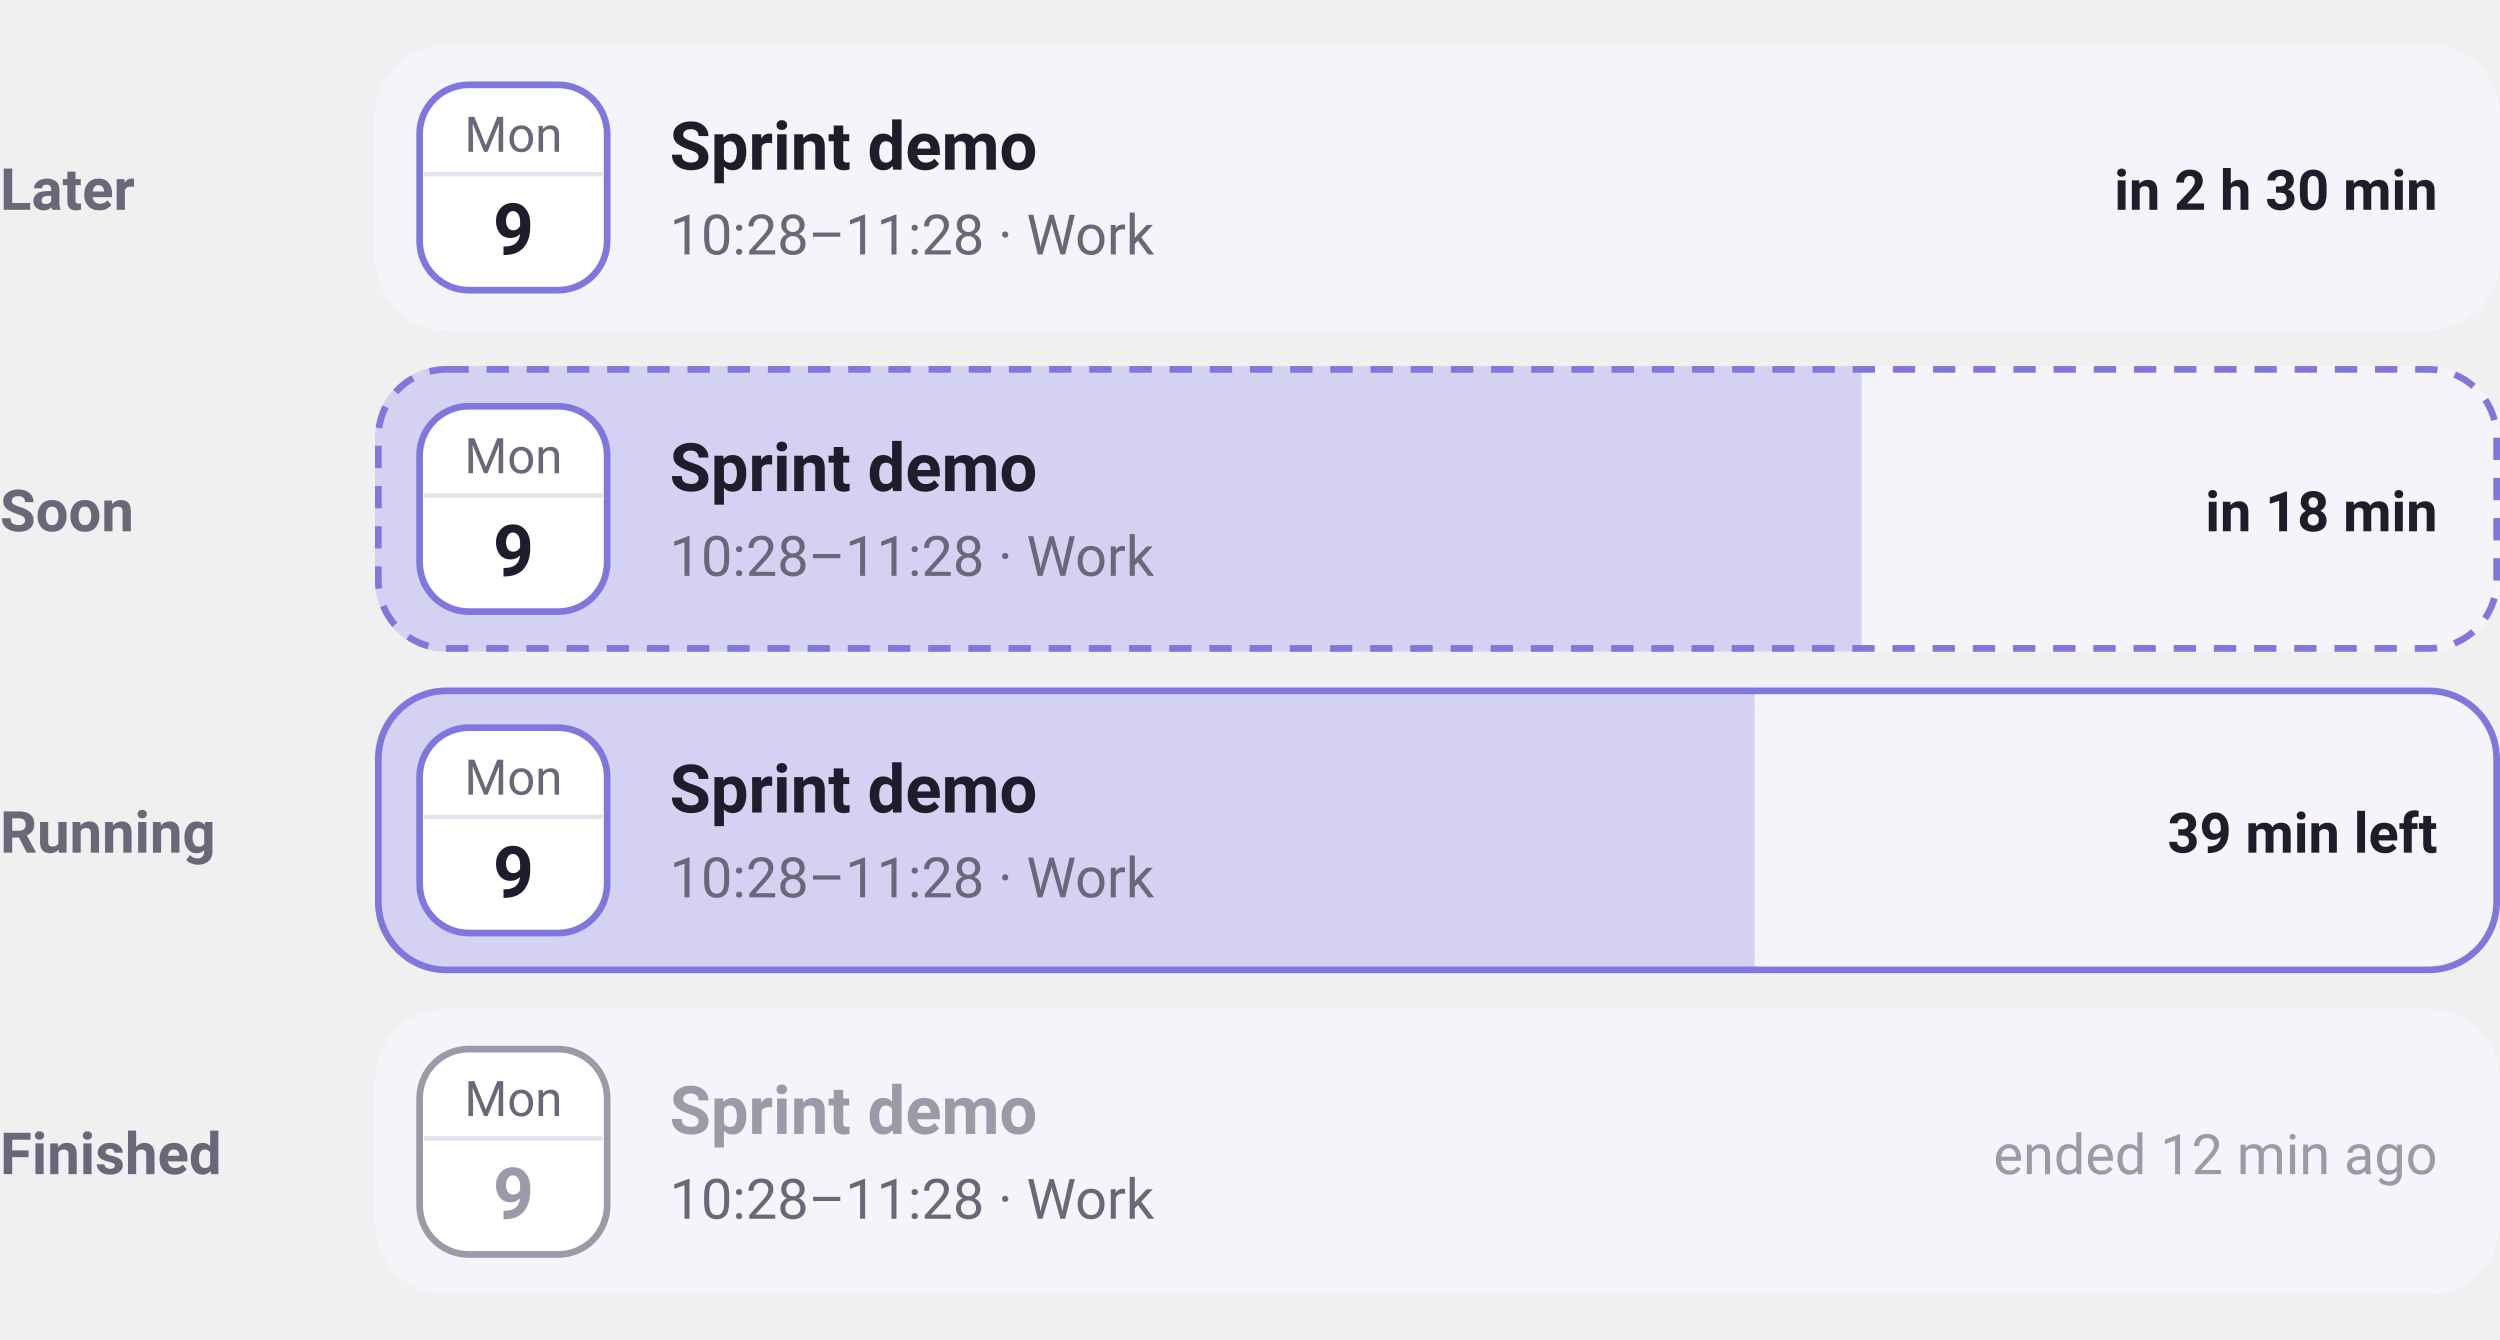
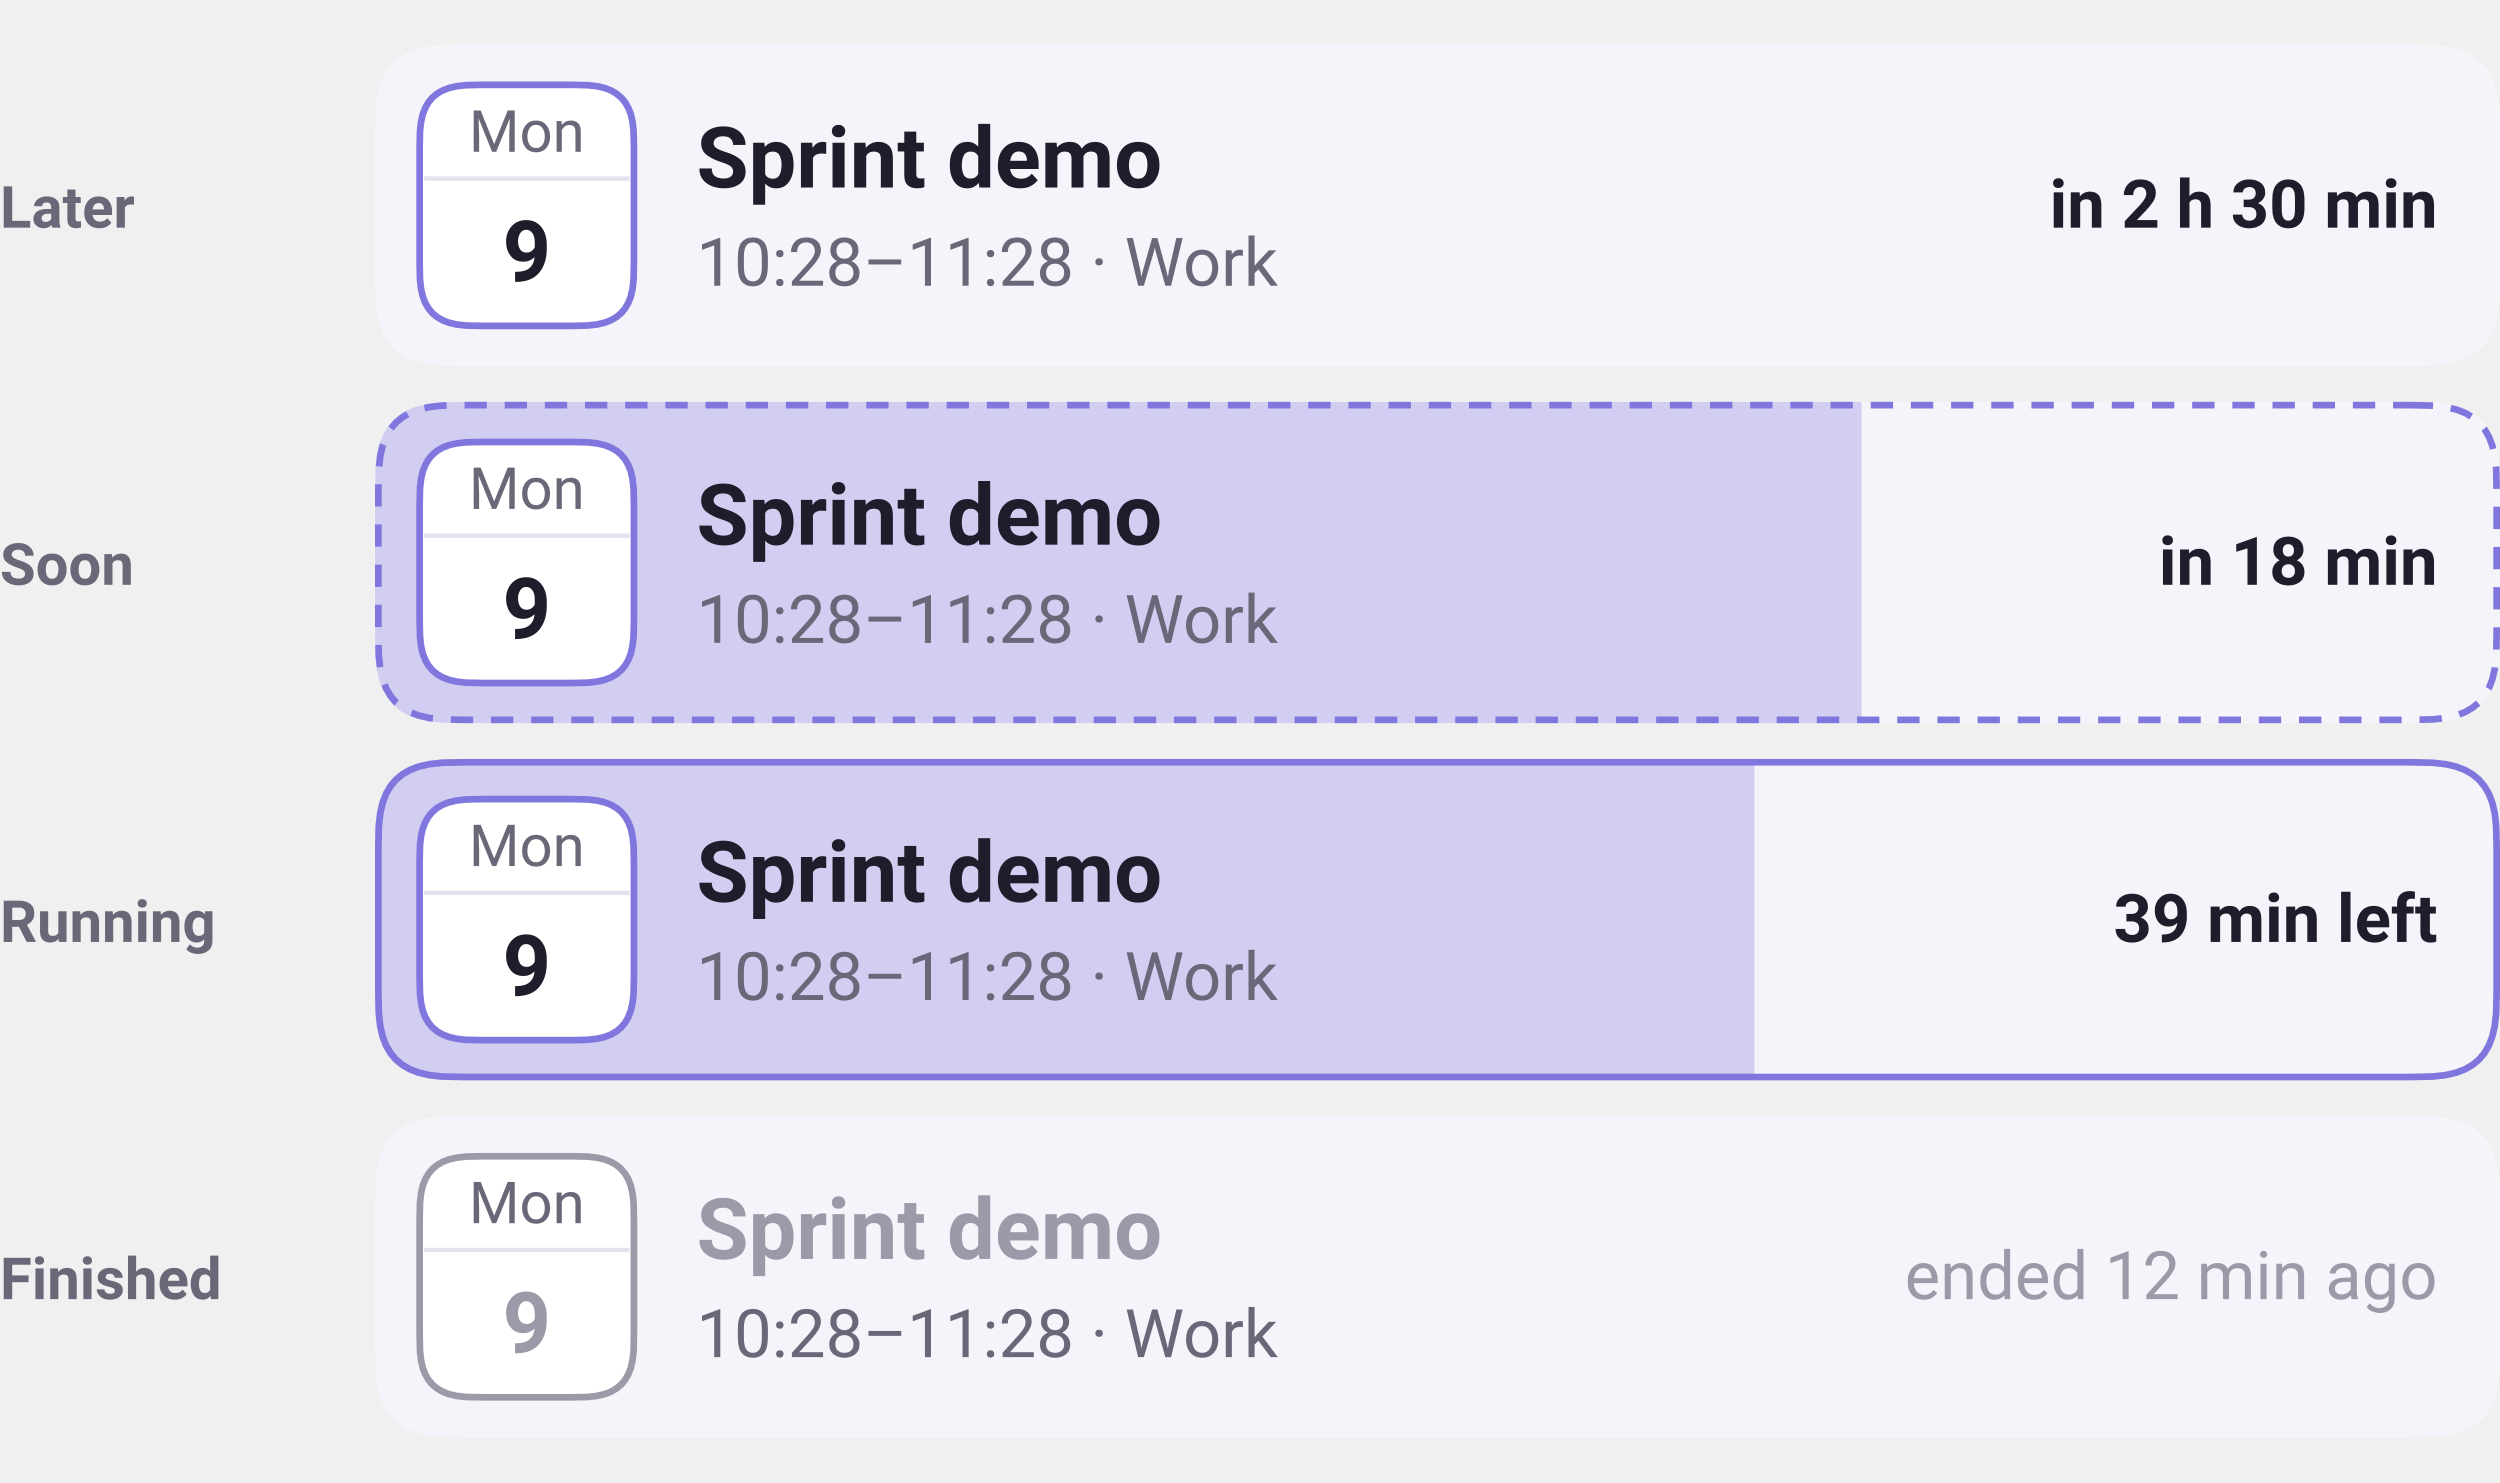
- <svg xmlns="http://www.w3.org/2000/svg" width="560" height="300" viewBox="0 0 560 300" role="img" aria-label="The four states of an event row">
+ <svg xmlns="http://www.w3.org/2000/svg" width="560" height="332" viewBox="0 0 560 332" role="img" aria-label="The four states of an event row">
  <style>
  text { font-family: -apple-system, BlinkMacSystemFont, "Segoe UI", Roboto, Helvetica, Arial, sans-serif; }
  .card { fill: #FFFFFF; stroke: #E4E2EE; }
  .row { fill: #F5F4FA; }
  .tile { fill: #FFFFFF; }
  .rule { stroke: #E4E2EE; }
  .t1 { fill: #1F1D2B; }
  .t2 { fill: #6A6778; }
  .t3 { fill: #9C99A8; }
  .on { fill: #FFFFFF; }
  @media (prefers-color-scheme: dark) {
    .card { fill: #1C1B24; stroke: #33313F; }
    .row { fill: #272532; }
    .tile { fill: #1C1B24; }
    .rule { stroke: #3C3A49; }
    .t1 { fill: #F2F0F8; }
    .t2 { fill: #ABA8B8; }
    .t3 { fill: #7E7B8C; }
  }
</style>
-   <text x="0" y="47" class="t2" font-size="13" font-weight="600">Later</text>
-   <clipPath id="row18">
-     <rect x="84" y="10" width="476" height="64" rx="16" />
+   <text x="0" y="51" class="t2" font-size="13" font-weight="600">Later</text>
+   <clipPath id="row24">
+     <path d="M540.00 10.00L545.22 10.11L548.20 10.45L550.61 11.02L552.66 11.81L554.42 12.83L555.91 14.09L557.17 15.58L558.19 17.34L558.98 19.39L559.55 21.80L559.89 24.78L560.00 30.00L560.00 62.00L559.89 67.22L559.55 70.20L558.98 72.61L558.19 74.66L557.17 76.42L555.91 77.91L554.42 79.17L552.66 80.19L550.61 80.98L548.20 81.55L545.22 81.89L540.00 82.00L104.00 82.00L98.78 81.89L95.80 81.55L93.39 80.98L91.34 80.19L89.58 79.17L88.09 77.91L86.83 76.42L85.81 74.66L85.02 72.61L84.45 70.20L84.11 67.22L84.00 62.00L84.00 30.00L84.11 24.78L84.45 21.80L85.02 19.39L85.81 17.34L86.83 15.58L88.09 14.09L89.58 12.83L91.34 11.81L93.39 11.02L95.80 10.45L98.78 10.11L104.00 10.00Z" />
  </clipPath>
-   <rect x="84" y="10" width="476" height="64" rx="16" class="row" />
-   <rect x="94" y="19" width="42" height="46" rx="11" class="tile" stroke="#7F77DD" stroke-width="1.5" />
-   <text x="115" y="34" class="t2" font-size="11" text-anchor="middle">Mon</text>
-   <line x1="95" x2="135" y1="39" y2="39" class="rule" />
-   <text x="115" y="57" class="t1" font-size="16" text-anchor="middle" font-weight="600">9</text>
-   <text x="150" y="38" class="t1" font-size="15" font-weight="600">Sprint demo</text>
-   <text x="150" y="57" class="t2" font-size="12.5">10:28–11:28 · Work</text>
-   <text x="546" y="47" class="t1" font-size="12.5" text-anchor="end" font-weight="600">in 2 h 30 min</text>
-   <text x="0" y="119" class="t2" font-size="13" font-weight="600">Soon</text>
-   <clipPath id="row19">
-     <rect x="84" y="82" width="476" height="64" rx="16" />
+   <path d="M540.00 10.00L545.22 10.11L548.20 10.45L550.61 11.02L552.66 11.81L554.42 12.83L555.91 14.09L557.17 15.58L558.19 17.34L558.98 19.39L559.55 21.80L559.89 24.78L560.00 30.00L560.00 62.00L559.89 67.22L559.55 70.20L558.98 72.61L558.19 74.66L557.17 76.42L555.91 77.91L554.42 79.17L552.66 80.19L550.61 80.98L548.20 81.55L545.22 81.89L540.00 82.00L104.00 82.00L98.78 81.89L95.80 81.55L93.39 80.98L91.34 80.19L89.58 79.17L88.09 77.91L86.83 76.42L85.81 74.66L85.02 72.61L84.45 70.20L84.11 67.22L84.00 62.00L84.00 30.00L84.11 24.78L84.45 21.80L85.02 19.39L85.81 17.34L86.83 15.58L88.09 14.09L89.58 12.83L91.34 11.81L93.39 11.02L95.80 10.45L98.78 10.11L104.00 10.00Z" class="row" />
+   <path d="M128.00 19.00L131.65 19.08L133.74 19.32L135.43 19.71L136.86 20.27L138.09 20.98L139.14 21.86L140.02 22.91L140.73 24.14L141.29 25.57L141.68 27.26L141.92 29.35L142.00 33.00L142.00 59.00L141.92 62.65L141.68 64.74L141.29 66.43L140.73 67.86L140.02 69.09L139.14 70.14L138.09 71.02L136.86 71.73L135.43 72.29L133.74 72.68L131.65 72.92L128.00 73.00L108.00 73.00L104.35 72.92L102.26 72.68L100.57 72.29L99.14 71.73L97.91 71.02L96.86 70.14L95.98 69.09L95.27 67.86L94.71 66.43L94.32 64.74L94.08 62.65L94.00 59.00L94.00 33.00L94.08 29.35L94.32 27.26L94.71 25.57L95.27 24.14L95.98 22.91L96.86 21.86L97.91 20.98L99.14 20.27L100.57 19.71L102.26 19.32L104.35 19.08L108.00 19.00Z" class="tile" stroke="#7F77DD" stroke-width="1.5" />
+   <text x="118" y="34" class="t2" font-size="13" text-anchor="middle">Mon</text>
+   <line x1="95" x2="141" y1="40" y2="40" class="rule" />
+   <text x="118" y="63" class="t1" font-size="19" text-anchor="middle" font-weight="600">9</text>
+   <text x="156" y="42" class="t1" font-size="19" font-weight="600">Sprint demo</text>
+   <text x="156" y="64" class="t2" font-size="15">10:28–11:28 · Work</text>
+   <text x="546" y="51" class="t1" font-size="15" text-anchor="end" font-weight="600">in 2 h 30 min</text>
+   <text x="0" y="131" class="t2" font-size="13" font-weight="600">Soon</text>
+   <clipPath id="row25">
+     <path d="M540.00 90.00L545.22 90.11L548.20 90.45L550.61 91.02L552.66 91.81L554.42 92.83L555.91 94.09L557.17 95.58L558.19 97.34L558.98 99.39L559.55 101.80L559.89 104.78L560.00 110.00L560.00 142.00L559.89 147.22L559.55 150.20L558.98 152.61L558.19 154.66L557.17 156.42L555.91 157.91L554.42 159.17L552.66 160.19L550.61 160.98L548.20 161.55L545.22 161.89L540.00 162.00L104.00 162.00L98.78 161.89L95.80 161.55L93.39 160.98L91.34 160.19L89.58 159.17L88.09 157.91L86.83 156.42L85.81 154.66L85.02 152.61L84.45 150.20L84.11 147.22L84.00 142.00L84.00 110.00L84.11 104.78L84.45 101.80L85.02 99.39L85.81 97.34L86.83 95.58L88.09 94.09L89.58 92.83L91.34 91.81L93.39 91.02L95.80 90.45L98.78 90.11L104.00 90.00Z" />
  </clipPath>
-   <rect x="84" y="82" width="476" height="64" rx="16" class="row" />
-   <rect x="84" y="82" width="333" height="64" fill="#7F77DD" opacity="0.28" clip-path="url(#row19)" />
-   <rect x="84.75" y="82.75" width="474.5" height="62.5" rx="15.25" fill="none" stroke="#7F77DD" stroke-width="1.5" stroke-dasharray="5 4" />
-   <rect x="94" y="91" width="42" height="46" rx="11" class="tile" stroke="#7F77DD" stroke-width="1.5" />
-   <text x="115" y="106" class="t2" font-size="11" text-anchor="middle">Mon</text>
-   <line x1="95" x2="135" y1="111" y2="111" class="rule" />
-   <text x="115" y="129" class="t1" font-size="16" text-anchor="middle" font-weight="600">9</text>
-   <text x="150" y="110" class="t1" font-size="15" font-weight="600">Sprint demo</text>
-   <text x="150" y="129" class="t2" font-size="12.5">10:28–11:28 · Work</text>
-   <text x="546" y="119" class="t1" font-size="12.5" text-anchor="end" font-weight="600">in 18 min</text>
-   <text x="0" y="191" class="t2" font-size="13" font-weight="600">Running</text>
-   <clipPath id="row20">
-     <rect x="84" y="154" width="476" height="64" rx="16" />
+   <path d="M540.00 90.00L545.22 90.11L548.20 90.45L550.61 91.02L552.66 91.81L554.42 92.83L555.91 94.09L557.17 95.58L558.19 97.34L558.98 99.39L559.55 101.80L559.89 104.78L560.00 110.00L560.00 142.00L559.89 147.22L559.55 150.20L558.98 152.61L558.19 154.66L557.17 156.42L555.91 157.91L554.42 159.17L552.66 160.19L550.61 160.98L548.20 161.55L545.22 161.89L540.00 162.00L104.00 162.00L98.78 161.89L95.80 161.55L93.39 160.98L91.34 160.19L89.58 159.17L88.09 157.91L86.83 156.42L85.81 154.66L85.02 152.61L84.45 150.20L84.11 147.22L84.00 142.00L84.00 110.00L84.11 104.78L84.45 101.80L85.02 99.39L85.81 97.34L86.83 95.58L88.09 94.09L89.58 92.83L91.34 91.81L93.39 91.02L95.80 90.45L98.78 90.11L104.00 90.00Z" class="row" />
+   <rect x="84" y="90" width="333" height="72" fill="#7F77DD" opacity="0.3" clip-path="url(#row25)" />
+   <path d="M540.00 90.75L545.02 90.86L547.89 91.19L550.21 91.73L552.18 92.49L553.87 93.48L555.32 94.68L556.52 96.13L557.51 97.82L558.27 99.79L558.81 102.11L559.14 104.98L559.25 110.00L559.25 142.00L559.14 147.02L558.81 149.89L558.27 152.21L557.51 154.18L556.52 155.87L555.32 157.32L553.87 158.52L552.18 159.51L550.21 160.27L547.89 160.81L545.02 161.14L540.00 161.25L104.00 161.25L98.98 161.14L96.11 160.81L93.79 160.27L91.82 159.51L90.13 158.52L88.68 157.32L87.48 155.87L86.49 154.18L85.73 152.21L85.19 149.89L84.86 147.02L84.75 142.00L84.75 110.00L84.86 104.98L85.19 102.11L85.73 99.79L86.49 97.82L87.48 96.13L88.68 94.68L90.13 93.48L91.82 92.49L93.79 91.73L96.11 91.19L98.98 90.86L104.00 90.75Z" fill="none" stroke="#7F77DD" stroke-width="1.5" stroke-dasharray="5 4" />
+   <path d="M128.00 99.00L131.65 99.08L133.74 99.32L135.43 99.71L136.86 100.27L138.09 100.98L139.14 101.86L140.02 102.91L140.73 104.14L141.29 105.57L141.68 107.26L141.92 109.35L142.00 113.00L142.00 139.00L141.92 142.65L141.68 144.74L141.29 146.43L140.73 147.86L140.02 149.09L139.14 150.14L138.09 151.02L136.86 151.73L135.43 152.29L133.74 152.68L131.65 152.92L128.00 153.00L108.00 153.00L104.35 152.92L102.26 152.68L100.57 152.29L99.14 151.73L97.91 151.02L96.86 150.14L95.98 149.09L95.27 147.86L94.71 146.43L94.32 144.74L94.08 142.65L94.00 139.00L94.00 113.00L94.08 109.35L94.32 107.26L94.71 105.57L95.27 104.14L95.98 102.91L96.86 101.86L97.91 100.98L99.14 100.27L100.57 99.71L102.26 99.32L104.35 99.08L108.00 99.00Z" class="tile" stroke="#7F77DD" stroke-width="1.5" />
+   <text x="118" y="114" class="t2" font-size="13" text-anchor="middle">Mon</text>
+   <line x1="95" x2="141" y1="120" y2="120" class="rule" />
+   <text x="118" y="143" class="t1" font-size="19" text-anchor="middle" font-weight="600">9</text>
+   <text x="156" y="122" class="t1" font-size="19" font-weight="600">Sprint demo</text>
+   <text x="156" y="144" class="t2" font-size="15">10:28–11:28 · Work</text>
+   <text x="546" y="131" class="t1" font-size="15" text-anchor="end" font-weight="600">in 18 min</text>
+   <text x="0" y="211" class="t2" font-size="13" font-weight="600">Running</text>
+   <clipPath id="row26">
+     <path d="M540.00 170.00L545.22 170.11L548.20 170.45L550.61 171.02L552.66 171.81L554.42 172.83L555.91 174.09L557.17 175.58L558.19 177.34L558.98 179.39L559.55 181.80L559.89 184.78L560.00 190.00L560.00 222.00L559.89 227.22L559.55 230.20L558.98 232.61L558.19 234.66L557.17 236.42L555.91 237.91L554.42 239.17L552.66 240.19L550.61 240.98L548.20 241.55L545.22 241.89L540.00 242.00L104.00 242.00L98.78 241.89L95.80 241.55L93.39 240.98L91.34 240.19L89.58 239.17L88.09 237.91L86.83 236.42L85.81 234.66L85.02 232.61L84.45 230.20L84.11 227.22L84.00 222.00L84.00 190.00L84.11 184.78L84.45 181.80L85.02 179.39L85.81 177.34L86.83 175.58L88.09 174.09L89.58 172.83L91.34 171.81L93.39 171.02L95.80 170.45L98.78 170.11L104.00 170.00Z" />
  </clipPath>
-   <rect x="84" y="154" width="476" height="64" rx="16" class="row" />
-   <rect x="84" y="154" width="309" height="64" fill="#7F77DD" opacity="0.28" clip-path="url(#row20)" />
-   <rect x="84.75" y="154.75" width="474.5" height="62.5" rx="15.25" fill="none" stroke="#7F77DD" stroke-width="1.5" />
-   <rect x="94" y="163" width="42" height="46" rx="11" class="tile" stroke="#7F77DD" stroke-width="1.5" />
-   <text x="115" y="178" class="t2" font-size="11" text-anchor="middle">Mon</text>
-   <line x1="95" x2="135" y1="183" y2="183" class="rule" />
-   <text x="115" y="201" class="t1" font-size="16" text-anchor="middle" font-weight="600">9</text>
-   <text x="150" y="182" class="t1" font-size="15" font-weight="600">Sprint demo</text>
-   <text x="150" y="201" class="t2" font-size="12.5">10:28–11:28 · Work</text>
-   <text x="546" y="191" class="t1" font-size="12.5" text-anchor="end" font-weight="600">39 min left</text>
-   <text x="0" y="263" class="t2" font-size="13" font-weight="600">Finished</text>
-   <clipPath id="row21">
-     <rect x="84" y="226" width="476" height="64" rx="16" />
+   <path d="M540.00 170.00L545.22 170.11L548.20 170.45L550.61 171.02L552.66 171.81L554.42 172.83L555.91 174.09L557.17 175.58L558.19 177.34L558.98 179.39L559.55 181.80L559.89 184.78L560.00 190.00L560.00 222.00L559.89 227.22L559.55 230.20L558.98 232.61L558.19 234.66L557.17 236.42L555.91 237.91L554.42 239.17L552.66 240.19L550.61 240.98L548.20 241.55L545.22 241.89L540.00 242.00L104.00 242.00L98.78 241.89L95.80 241.55L93.39 240.98L91.34 240.19L89.58 239.17L88.09 237.91L86.83 236.42L85.81 234.66L85.02 232.61L84.45 230.20L84.11 227.22L84.00 222.00L84.00 190.00L84.11 184.78L84.45 181.80L85.02 179.39L85.81 177.34L86.83 175.58L88.09 174.09L89.58 172.83L91.34 171.81L93.39 171.02L95.80 170.45L98.78 170.11L104.00 170.00Z" class="row" />
+   <rect x="84" y="170" width="309" height="72" fill="#7F77DD" opacity="0.3" clip-path="url(#row26)" />
+   <path d="M540.00 170.75L545.02 170.86L547.89 171.19L550.21 171.73L552.18 172.49L553.87 173.48L555.32 174.68L556.52 176.13L557.51 177.82L558.27 179.79L558.81 182.11L559.14 184.98L559.25 190.00L559.25 222.00L559.14 227.02L558.81 229.89L558.27 232.21L557.51 234.18L556.52 235.87L555.32 237.32L553.87 238.52L552.18 239.51L550.21 240.27L547.89 240.81L545.02 241.14L540.00 241.25L104.00 241.25L98.98 241.14L96.11 240.81L93.79 240.27L91.82 239.51L90.13 238.52L88.68 237.32L87.48 235.87L86.49 234.18L85.73 232.21L85.19 229.89L84.86 227.02L84.75 222.00L84.75 190.00L84.86 184.98L85.19 182.11L85.73 179.79L86.49 177.82L87.48 176.13L88.68 174.68L90.13 173.48L91.82 172.49L93.79 171.73L96.11 171.19L98.98 170.86L104.00 170.75Z" fill="none" stroke="#7F77DD" stroke-width="1.5" />
+   <path d="M128.00 179.00L131.65 179.08L133.74 179.32L135.43 179.71L136.86 180.27L138.09 180.98L139.14 181.86L140.02 182.91L140.73 184.14L141.29 185.57L141.68 187.26L141.92 189.35L142.00 193.00L142.00 219.00L141.92 222.65L141.68 224.74L141.29 226.43L140.73 227.86L140.02 229.09L139.14 230.14L138.09 231.02L136.86 231.73L135.43 232.29L133.74 232.68L131.65 232.92L128.00 233.00L108.00 233.00L104.35 232.92L102.26 232.68L100.57 232.29L99.14 231.73L97.91 231.02L96.86 230.14L95.98 229.09L95.27 227.86L94.71 226.43L94.32 224.74L94.08 222.65L94.00 219.00L94.00 193.00L94.08 189.35L94.32 187.26L94.71 185.57L95.27 184.14L95.98 182.91L96.86 181.86L97.91 180.98L99.14 180.27L100.57 179.71L102.26 179.32L104.35 179.08L108.00 179.00Z" class="tile" stroke="#7F77DD" stroke-width="1.5" />
+   <text x="118" y="194" class="t2" font-size="13" text-anchor="middle">Mon</text>
+   <line x1="95" x2="141" y1="200" y2="200" class="rule" />
+   <text x="118" y="223" class="t1" font-size="19" text-anchor="middle" font-weight="600">9</text>
+   <text x="156" y="202" class="t1" font-size="19" font-weight="600">Sprint demo</text>
+   <text x="156" y="224" class="t2" font-size="15">10:28–11:28 · Work</text>
+   <text x="546" y="211" class="t1" font-size="15" text-anchor="end" font-weight="600">39 min left</text>
+   <text x="0" y="291" class="t2" font-size="13" font-weight="600">Finished</text>
+   <clipPath id="row27">
+     <path d="M540.00 250.00L545.22 250.11L548.20 250.45L550.61 251.02L552.66 251.81L554.42 252.83L555.91 254.09L557.17 255.58L558.19 257.34L558.98 259.39L559.55 261.80L559.89 264.78L560.00 270.00L560.00 302.00L559.89 307.22L559.55 310.20L558.98 312.61L558.19 314.66L557.17 316.42L555.91 317.91L554.42 319.17L552.66 320.19L550.61 320.98L548.20 321.55L545.22 321.89L540.00 322.00L104.00 322.00L98.78 321.89L95.80 321.55L93.39 320.98L91.34 320.19L89.58 319.17L88.09 317.91L86.83 316.42L85.81 314.66L85.02 312.61L84.45 310.20L84.11 307.22L84.00 302.00L84.00 270.00L84.11 264.78L84.45 261.80L85.02 259.39L85.81 257.34L86.83 255.58L88.09 254.09L89.58 252.83L91.34 251.81L93.39 251.02L95.80 250.45L98.78 250.11L104.00 250.00Z" />
  </clipPath>
-   <rect x="84" y="226" width="476" height="64" rx="16" class="row" />
-   <rect x="94" y="235" width="42" height="46" rx="11" class="tile" stroke="#9C99A8" stroke-width="1.5" />
-   <text x="115" y="250" class="t2" font-size="11" text-anchor="middle">Mon</text>
-   <line x1="95" x2="135" y1="255" y2="255" class="rule" />
-   <text x="115" y="273" class="t3" font-size="16" text-anchor="middle" font-weight="600">9</text>
-   <text x="150" y="254" class="t3" font-size="15" font-weight="600">Sprint demo</text>
-   <text x="150" y="273" class="t2" font-size="12.5">10:28–11:28 · Work</text>
-   <text x="546" y="263" class="t3" font-size="12.5" text-anchor="end" font-weight="400">ended 12 min ago</text>
+   <path d="M540.00 250.00L545.22 250.11L548.20 250.45L550.61 251.02L552.66 251.81L554.42 252.83L555.91 254.09L557.17 255.58L558.19 257.34L558.98 259.39L559.55 261.80L559.89 264.78L560.00 270.00L560.00 302.00L559.89 307.22L559.55 310.20L558.98 312.61L558.19 314.66L557.17 316.42L555.91 317.91L554.42 319.17L552.66 320.19L550.61 320.98L548.20 321.55L545.22 321.89L540.00 322.00L104.00 322.00L98.78 321.89L95.80 321.55L93.39 320.98L91.34 320.19L89.58 319.17L88.09 317.91L86.83 316.42L85.81 314.66L85.02 312.61L84.45 310.20L84.11 307.22L84.00 302.00L84.00 270.00L84.11 264.78L84.45 261.80L85.02 259.39L85.81 257.34L86.83 255.58L88.09 254.09L89.58 252.83L91.34 251.81L93.39 251.02L95.80 250.45L98.78 250.11L104.00 250.00Z" class="row" />
+   <path d="M128.00 259.00L131.65 259.08L133.74 259.32L135.43 259.71L136.86 260.27L138.09 260.98L139.14 261.86L140.02 262.91L140.73 264.14L141.29 265.57L141.68 267.26L141.92 269.35L142.00 273.00L142.00 299.00L141.92 302.65L141.68 304.74L141.29 306.43L140.73 307.86L140.02 309.09L139.14 310.14L138.09 311.02L136.86 311.73L135.43 312.29L133.74 312.68L131.65 312.92L128.00 313.00L108.00 313.00L104.35 312.92L102.26 312.68L100.57 312.29L99.14 311.73L97.91 311.02L96.86 310.14L95.98 309.09L95.27 307.86L94.71 306.43L94.32 304.74L94.08 302.65L94.00 299.00L94.00 273.00L94.08 269.35L94.32 267.26L94.71 265.57L95.27 264.14L95.98 262.91L96.86 261.86L97.91 260.98L99.14 260.27L100.57 259.71L102.26 259.32L104.35 259.08L108.00 259.00Z" class="tile" stroke="#9C99A8" stroke-width="1.5" />
+   <text x="118" y="274" class="t2" font-size="13" text-anchor="middle">Mon</text>
+   <line x1="95" x2="141" y1="280" y2="280" class="rule" />
+   <text x="118" y="303" class="t3" font-size="19" text-anchor="middle" font-weight="600">9</text>
+   <text x="156" y="282" class="t3" font-size="19" font-weight="600">Sprint demo</text>
+   <text x="156" y="304" class="t2" font-size="15">10:28–11:28 · Work</text>
+   <text x="546" y="291" class="t3" font-size="15" text-anchor="end" font-weight="400">ended 12 min ago</text>
</svg>
